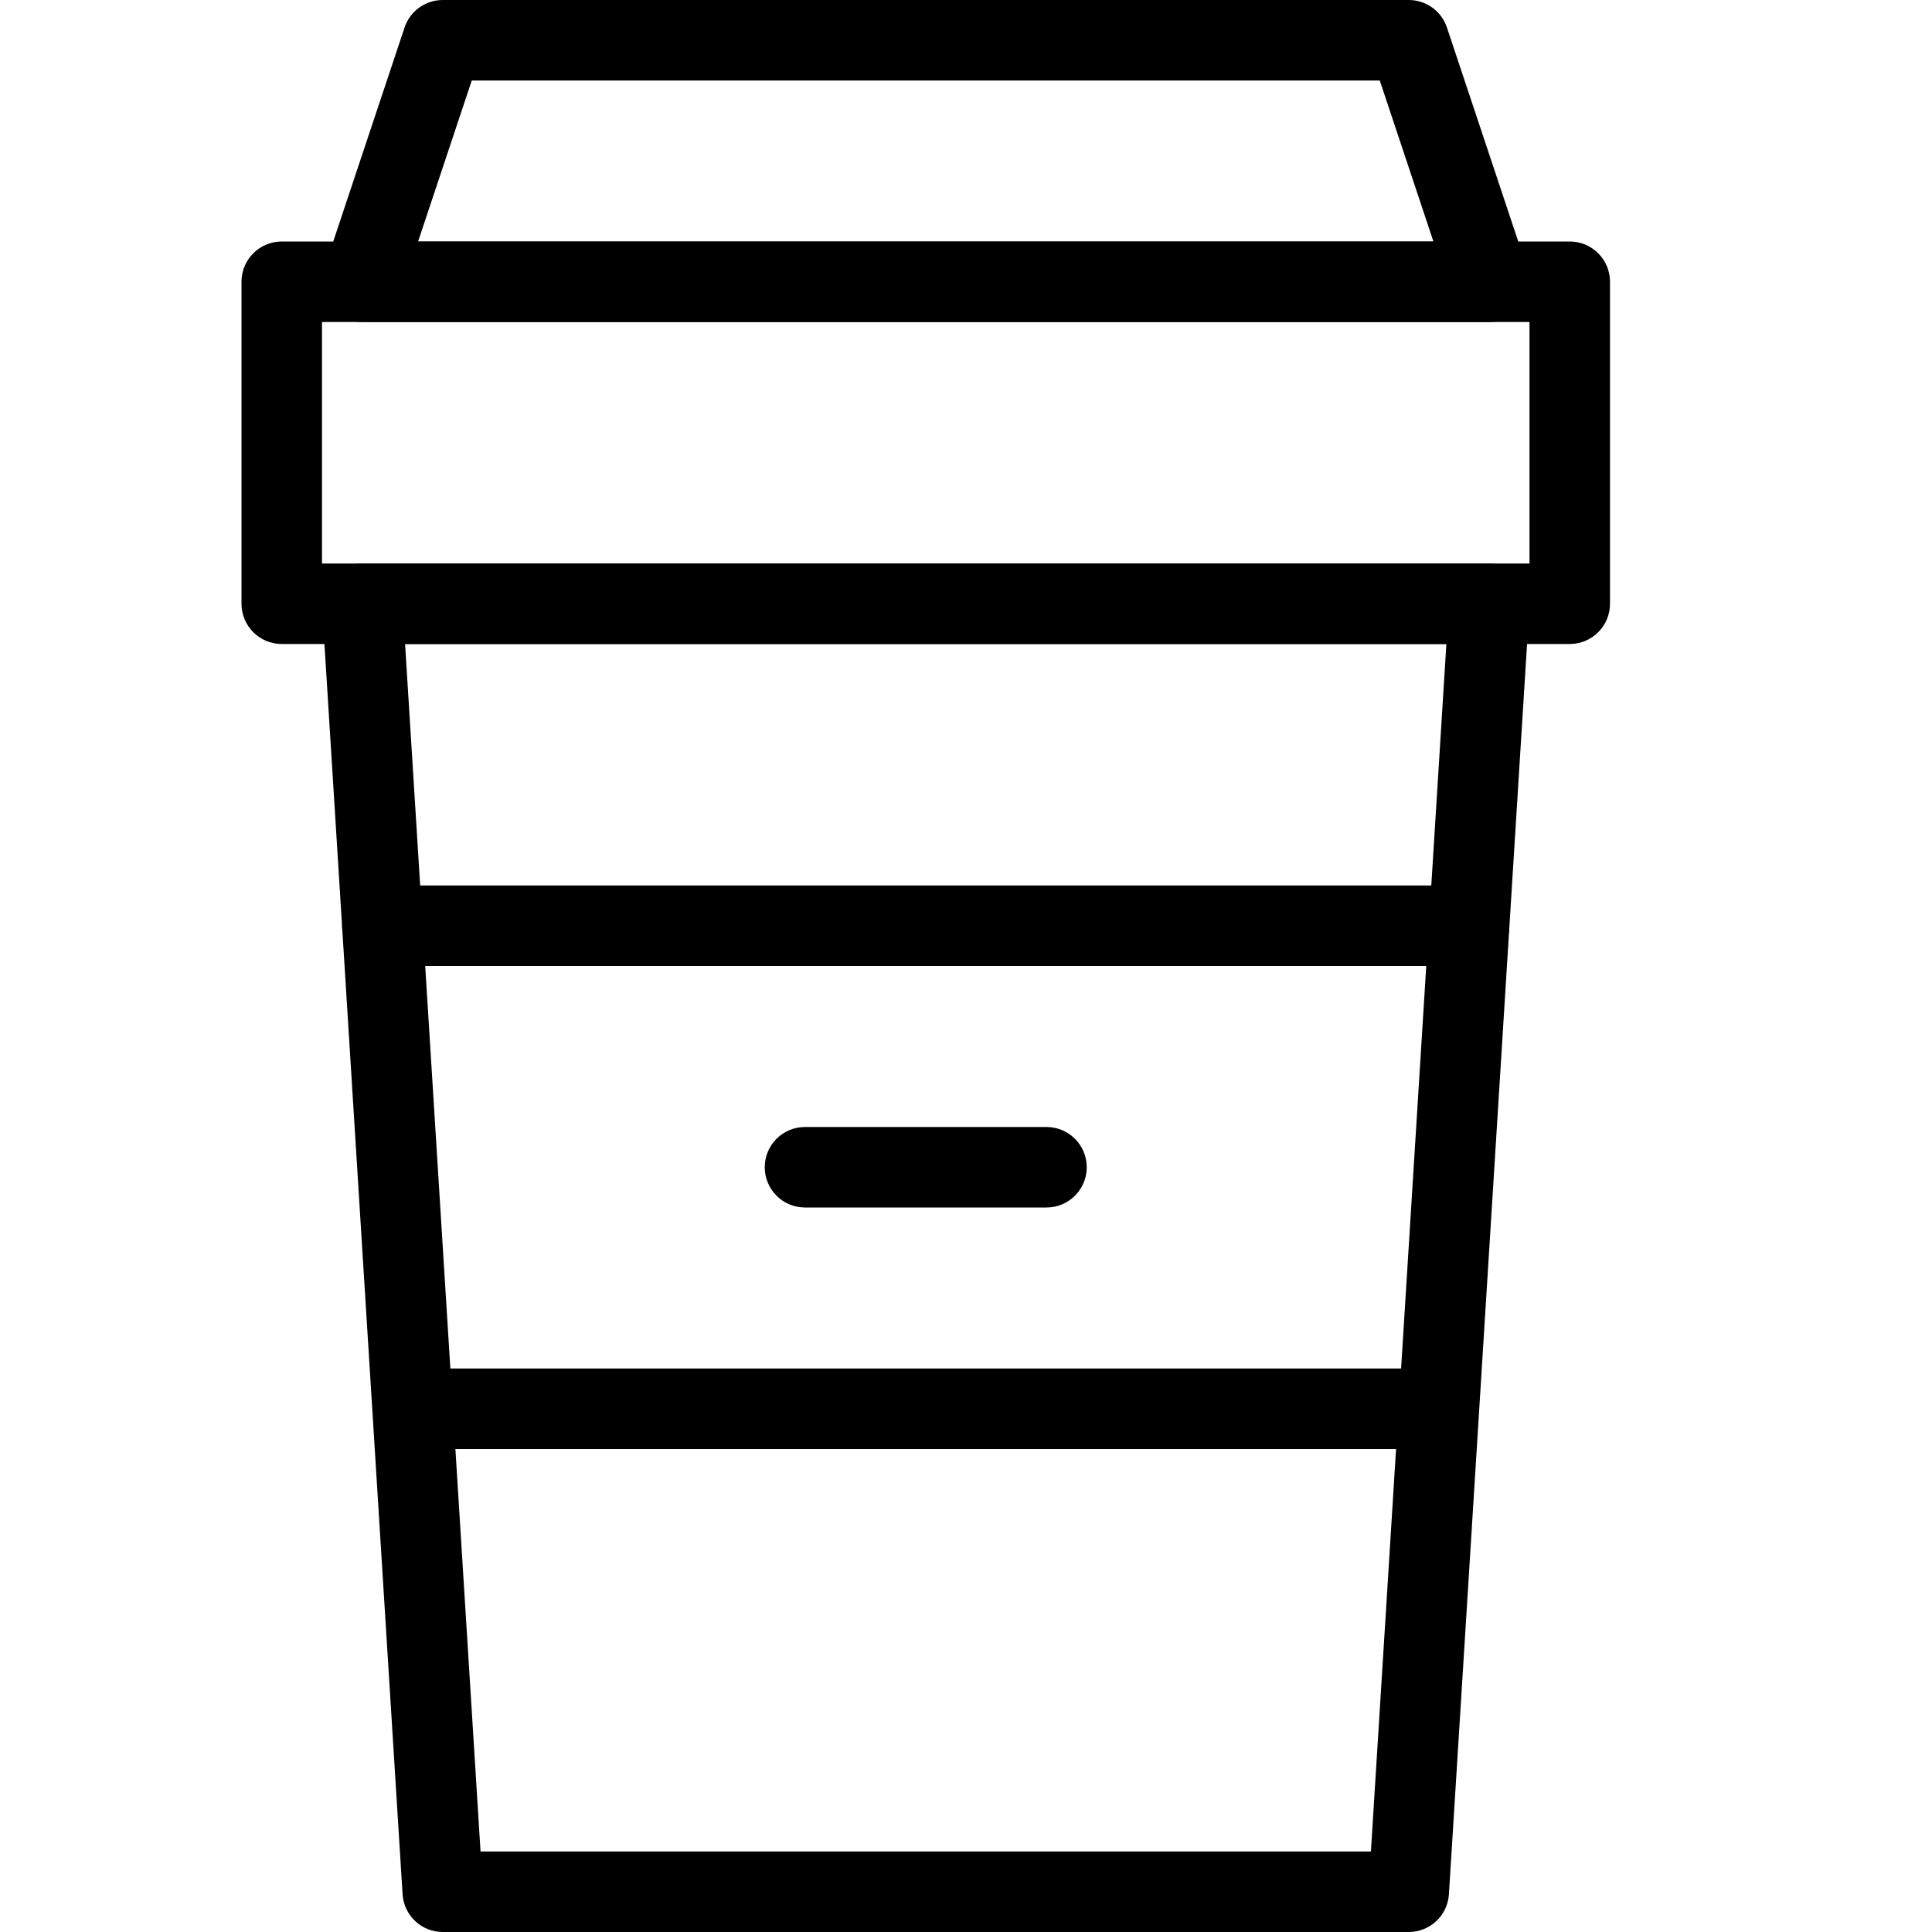
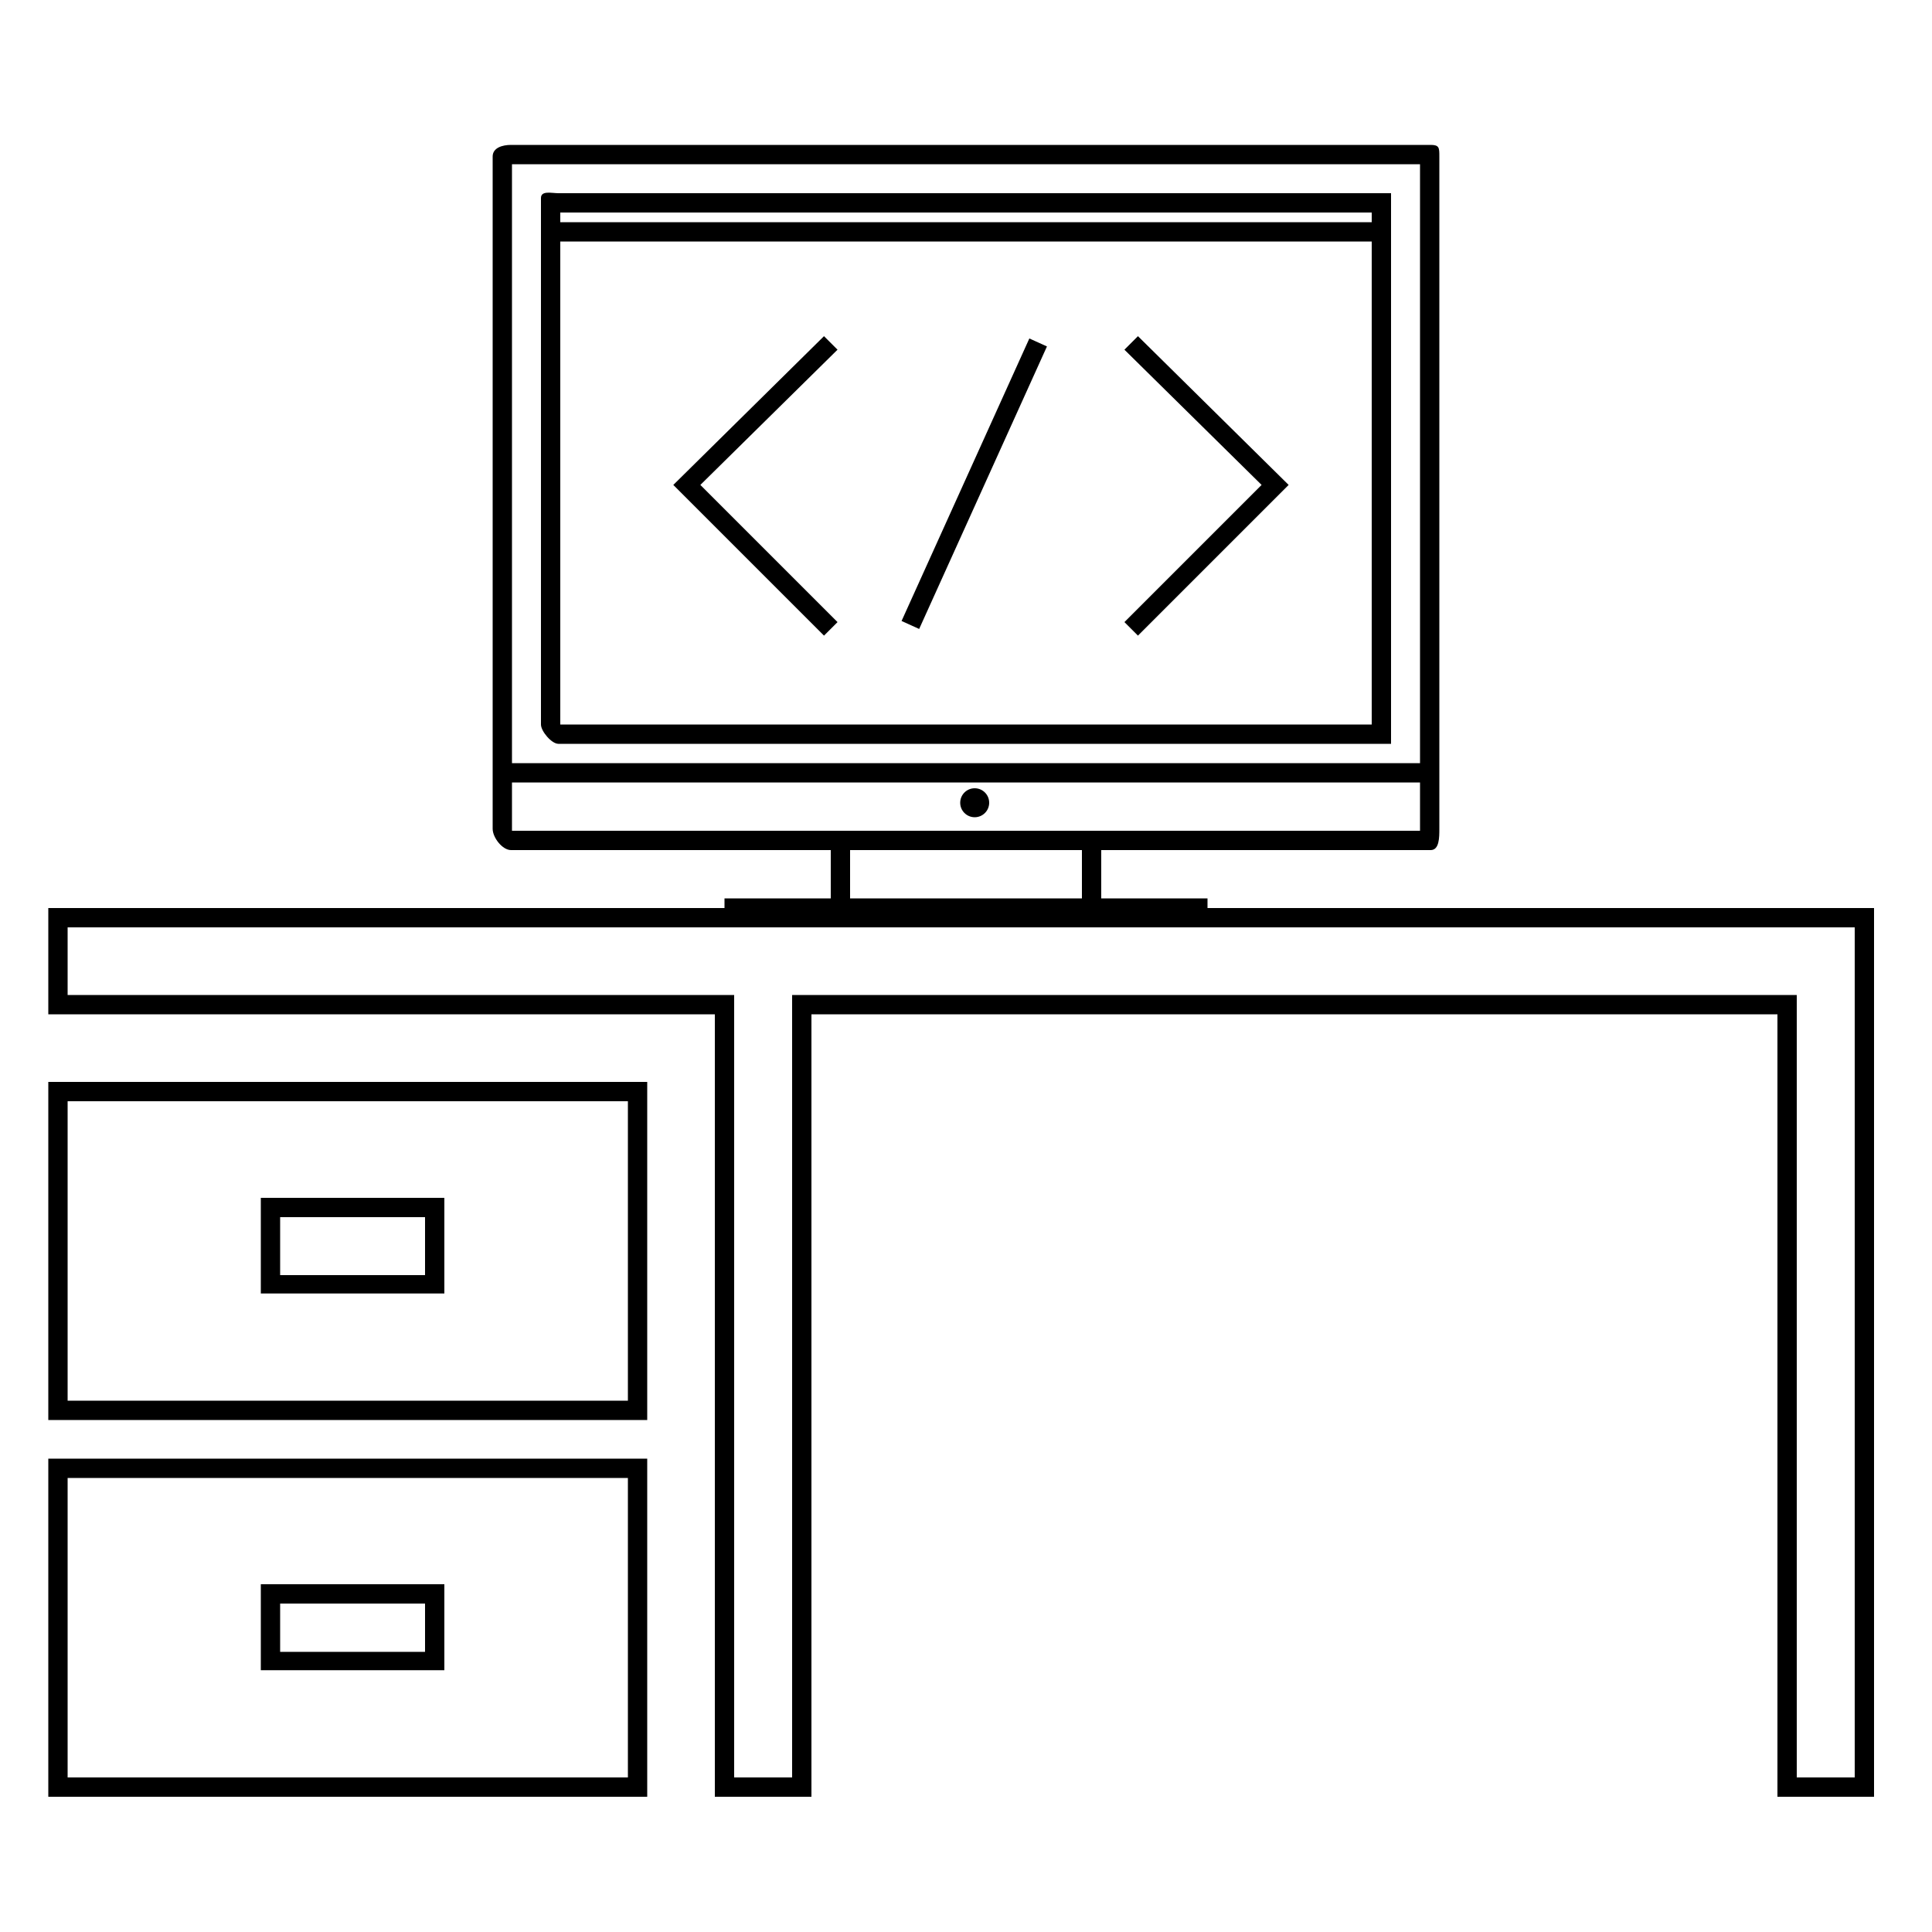
- <svg xmlns="http://www.w3.org/2000/svg" enable-background="new 0 0 48 48" height="48px" version="1.1" viewBox="0 0 48 48" width="48px" xml:space="preserve">
-   <g id="Expanded">
-     <g>
-       <g>
-         <path d="M35,48H11c-0.528,0-0.965-0.41-0.998-0.938l-2-32c-0.017-0.275,0.08-0.546,0.269-0.747S8.724,14,9,14h28     c0.276,0,0.54,0.114,0.729,0.315s0.286,0.472,0.269,0.747l-2,32C35.965,47.59,35.528,48,35,48z M11.939,46h22.121l1.875-30     H10.064L11.939,46z" />
-       </g>
-       <g>
-         <path d="M39,16H7c-0.552,0-1-0.447-1-1V7c0-0.553,0.448-1,1-1h32c0.552,0,1,0.447,1,1v8C40,15.553,39.552,16,39,16z M8,14h30V8H8     V14z" />
-       </g>
-       <g>
-         <path d="M37.02,8C37.014,7.999,37.007,8,37,8H9C8.679,8,8.377,7.846,8.189,7.585S7.95,6.988,8.051,6.684l2-6     C10.188,0.275,10.569,0,11,0h24c0.431,0,0.812,0.275,0.949,0.684l1.94,5.821C37.972,6.651,38.02,6.82,38.02,7     C38.02,7.553,37.572,8,37.02,8z M10.387,6h25.226l-1.333-4H11.721L10.387,6z" />
-       </g>
-       <g>
-         <path d="M36.5,24h-27c-0.552,0-1-0.447-1-1s0.448-1,1-1h27c0.552,0,1,0.447,1,1S37.052,24,36.5,24z" />
-       </g>
-       <g>
-         <rect height="2" width="25.5" x="10.25" y="34" />
-       </g>
-       <g>
-         <path d="M26,30h-6c-0.552,0-1-0.447-1-1s0.448-1,1-1h6c0.552,0,1,0.447,1,1S26.552,30,26,30z" />
-       </g>
-     </g>
+ <svg xmlns="http://www.w3.org/2000/svg" enable-background="new 0 0 200 200" height="200px" id="Layer_1" version="1.0" viewBox="0 0 200 200" width="200px" xml:space="preserve">
+   <g id="New_Symbol" />
+   <g id="New_Symbol_1_" />
+   <g id="New_Symbol_1" />
+   <g id="New_Symbol_9_2_" />
+   <g id="New_Symbol_7" />
+   <g id="New_Symbol_9_1_" />
+   <g id="New_Symbol_9" />
+   <g id="Nuevo_símbolo" />
+   <g id="New_Symbol_10" />
+   <g id="New_Symbol_12" />
+   <g id="New_Symbol_14" />
+   <g id="New_Symbol_15" />
+   <g id="New_Symbol_16" />
+   <g id="New_Symbol_17_1_" />
+   <g id="New_Symbol_18" />
+   <g id="New_Symbol_19" />
+   <g id="New_Symbol_17" />
+   <g>
+     <path d="M56,20.5v2.2v2V75c0,0.7,1.1,2,1.8,2H144V24.7v-2V20H57.8C57.1,20,56,19.7,56,20.5z M58,22h84v1H58V22z M58,25h84v50H58V25   z" />
+     <circle cx="100.9" cy="83.1" r="1.5" />
+     <path d="M125,94v-1h-11v-5h34.1c0.9,0,0.9-1.3,0.9-2.2V16.2c0-0.9,0-1.2-0.9-1.2H52.9C52,15,51,15.3,51,16.2v69.6   c0,0.9,1,2.2,1.9,2.2H86v5H75v1H5v11h69v81h10v-81h100v81h10v-81.5v-5.3V94H125z M53,17h94v62H53V17z M53,86v-5h94v5h-32.9H86.9H53   z M112,88v5H88v-5H112z M192,99.2v5.3V184h-6v-79.5V103h-1.5H84.7H82v1.5V184h-6v-79.5V103h-1.8H7v-7h185V99.2z" />
+     <path d="M29.4,124H27v1.7v5.6v2.6h2.4h15.1H46v-2.6v-5.6V124h-1.5H29.4z M44,132H29v-6h15V132z" />
+     <path d="M5,147h62v-35H5V147z M7,114h58v31H7V114z" />
+     <path d="M5,186h62v-35H5V186z M7,153h58v31H7V153z" />
+     <path d="M29.4,164H27v1.2v5.6v2.1h2.4h15.1H46v-2.1v-5.6V164h-1.5H29.4z M44,171H29v-5h15V171z" />
+     <polygon points="86.7,36.2 85.3,34.8 69.7,50.2 85.3,65.8 86.7,64.4 72.5,50.2  " />
+     <polygon points="116.4,36.2 130.6,50.2 116.4,64.4 117.8,65.8 133.4,50.2 117.8,34.8  " />
+     <rect height="32.1" transform="matrix(-0.9111 -0.4121 0.4121 -0.9111 172.0267 137.3056)" width="2" x="99.8" y="34.1" />
  </g>
</svg>
